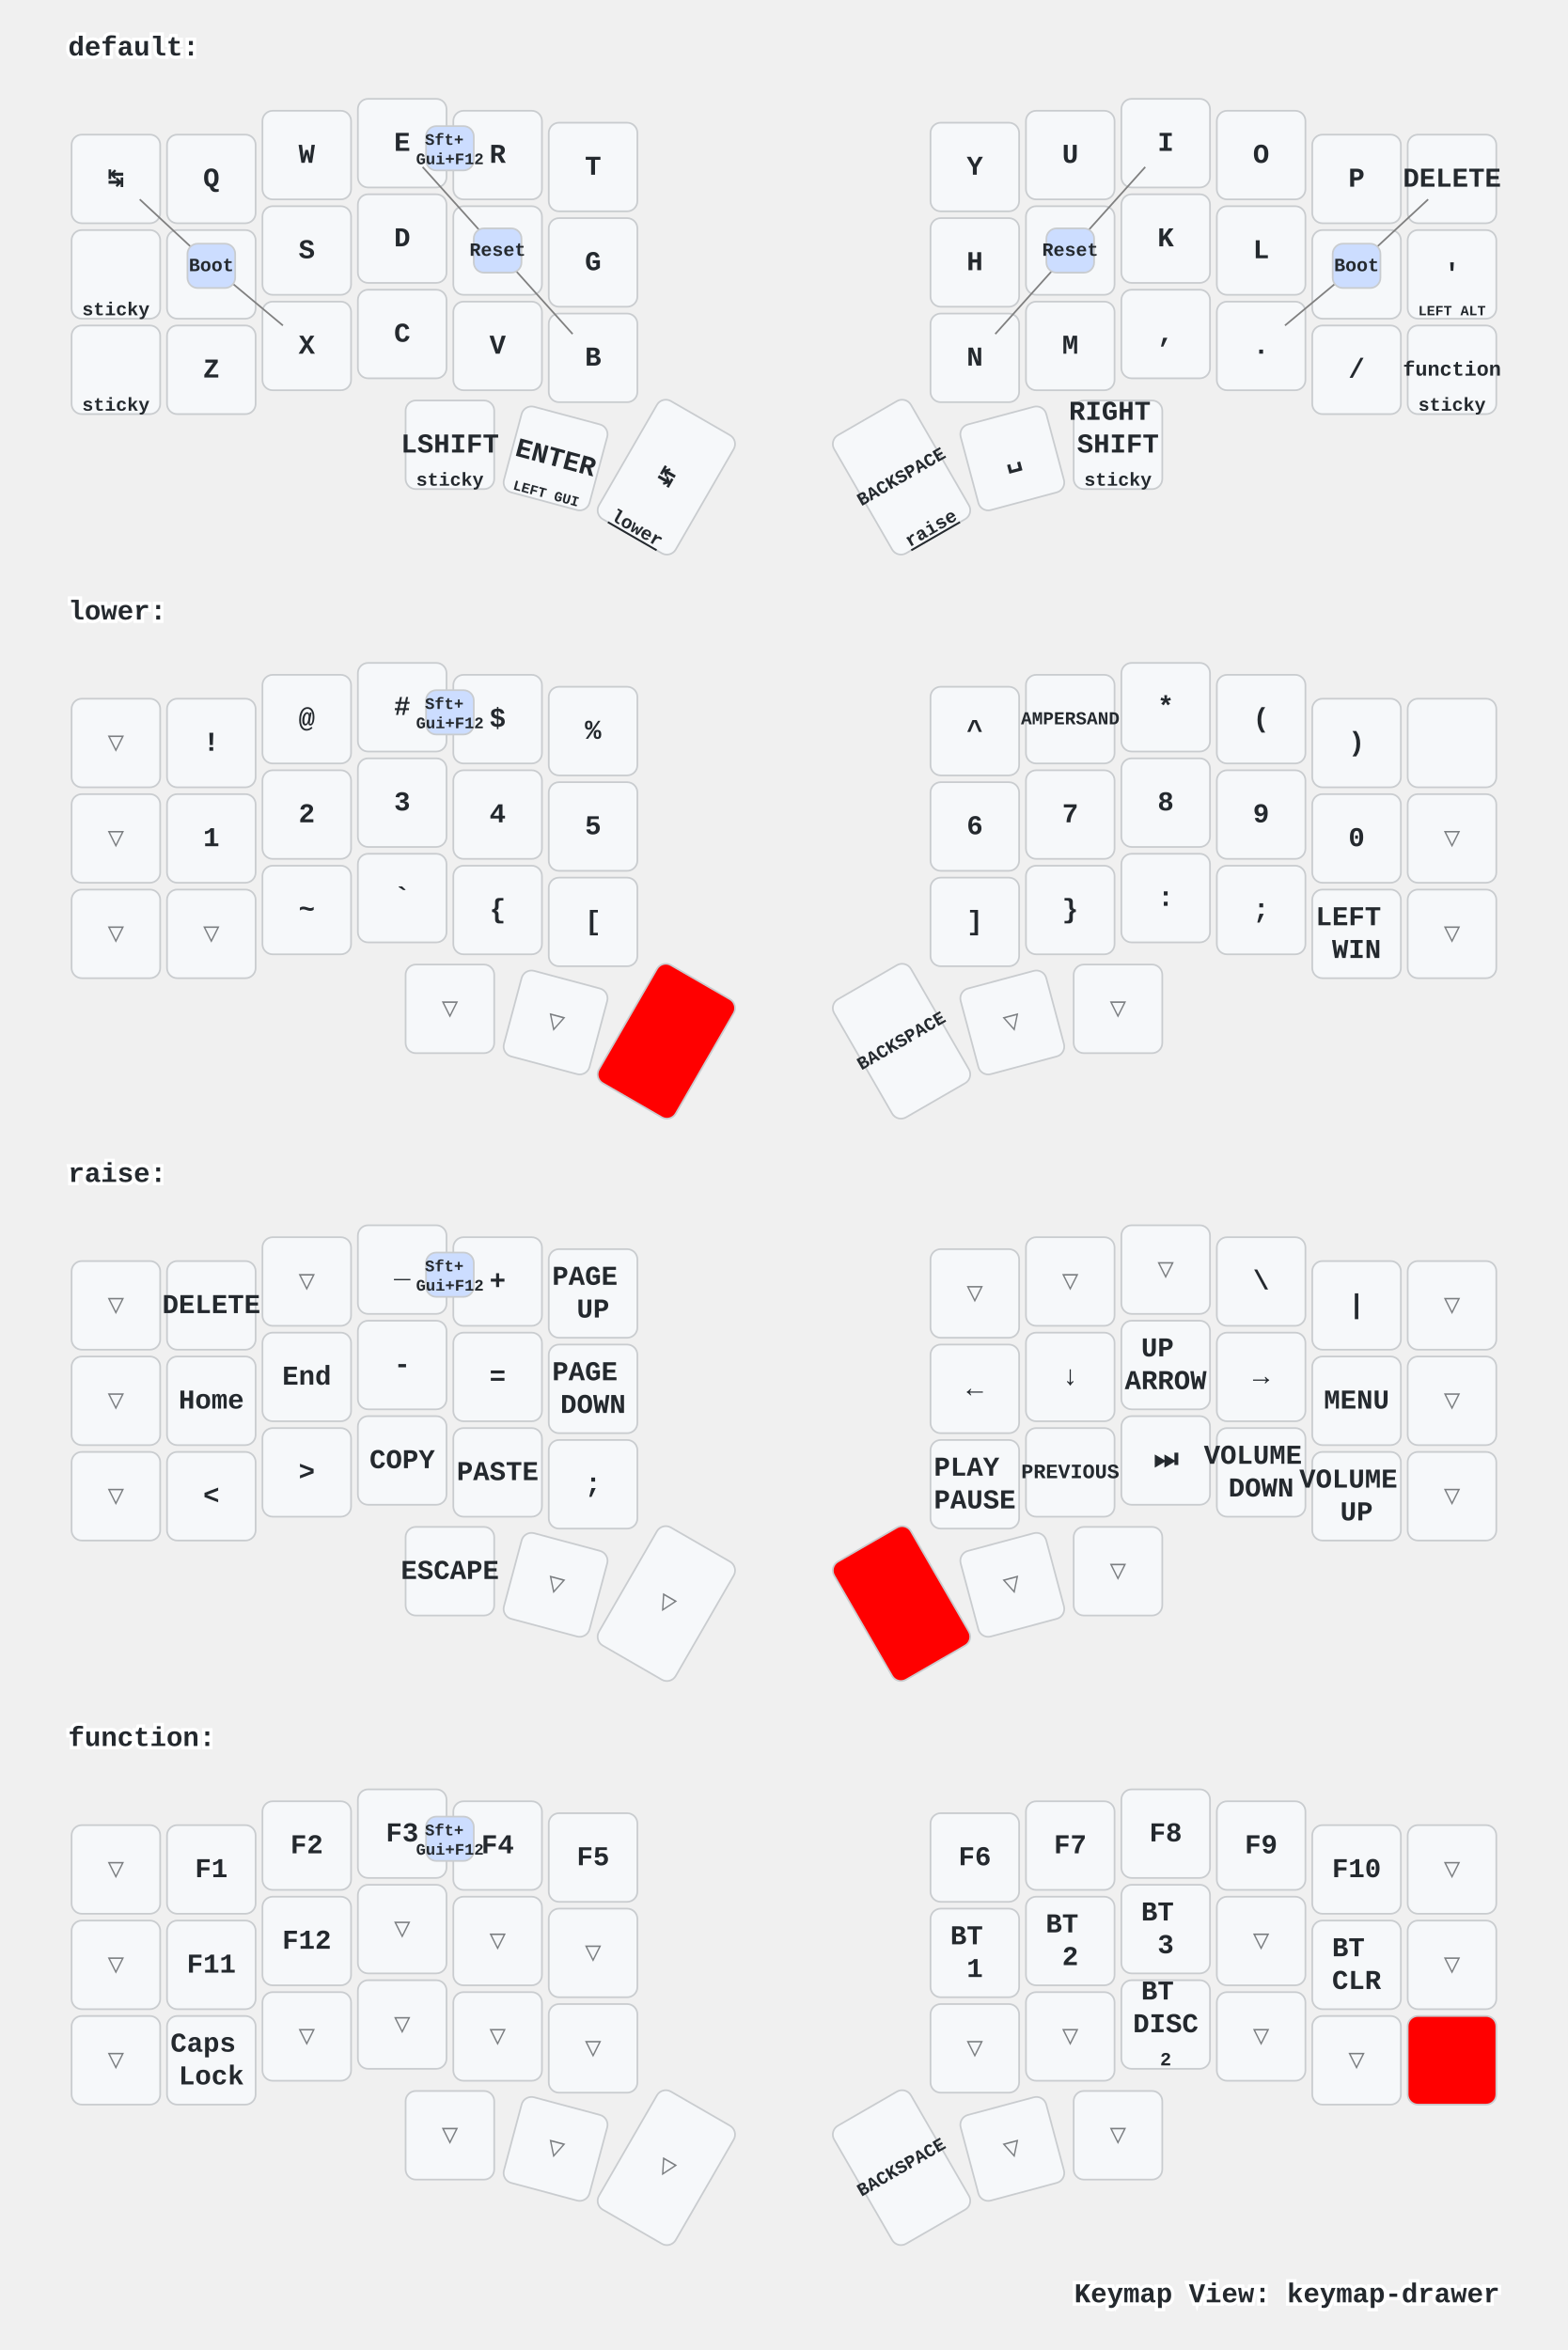
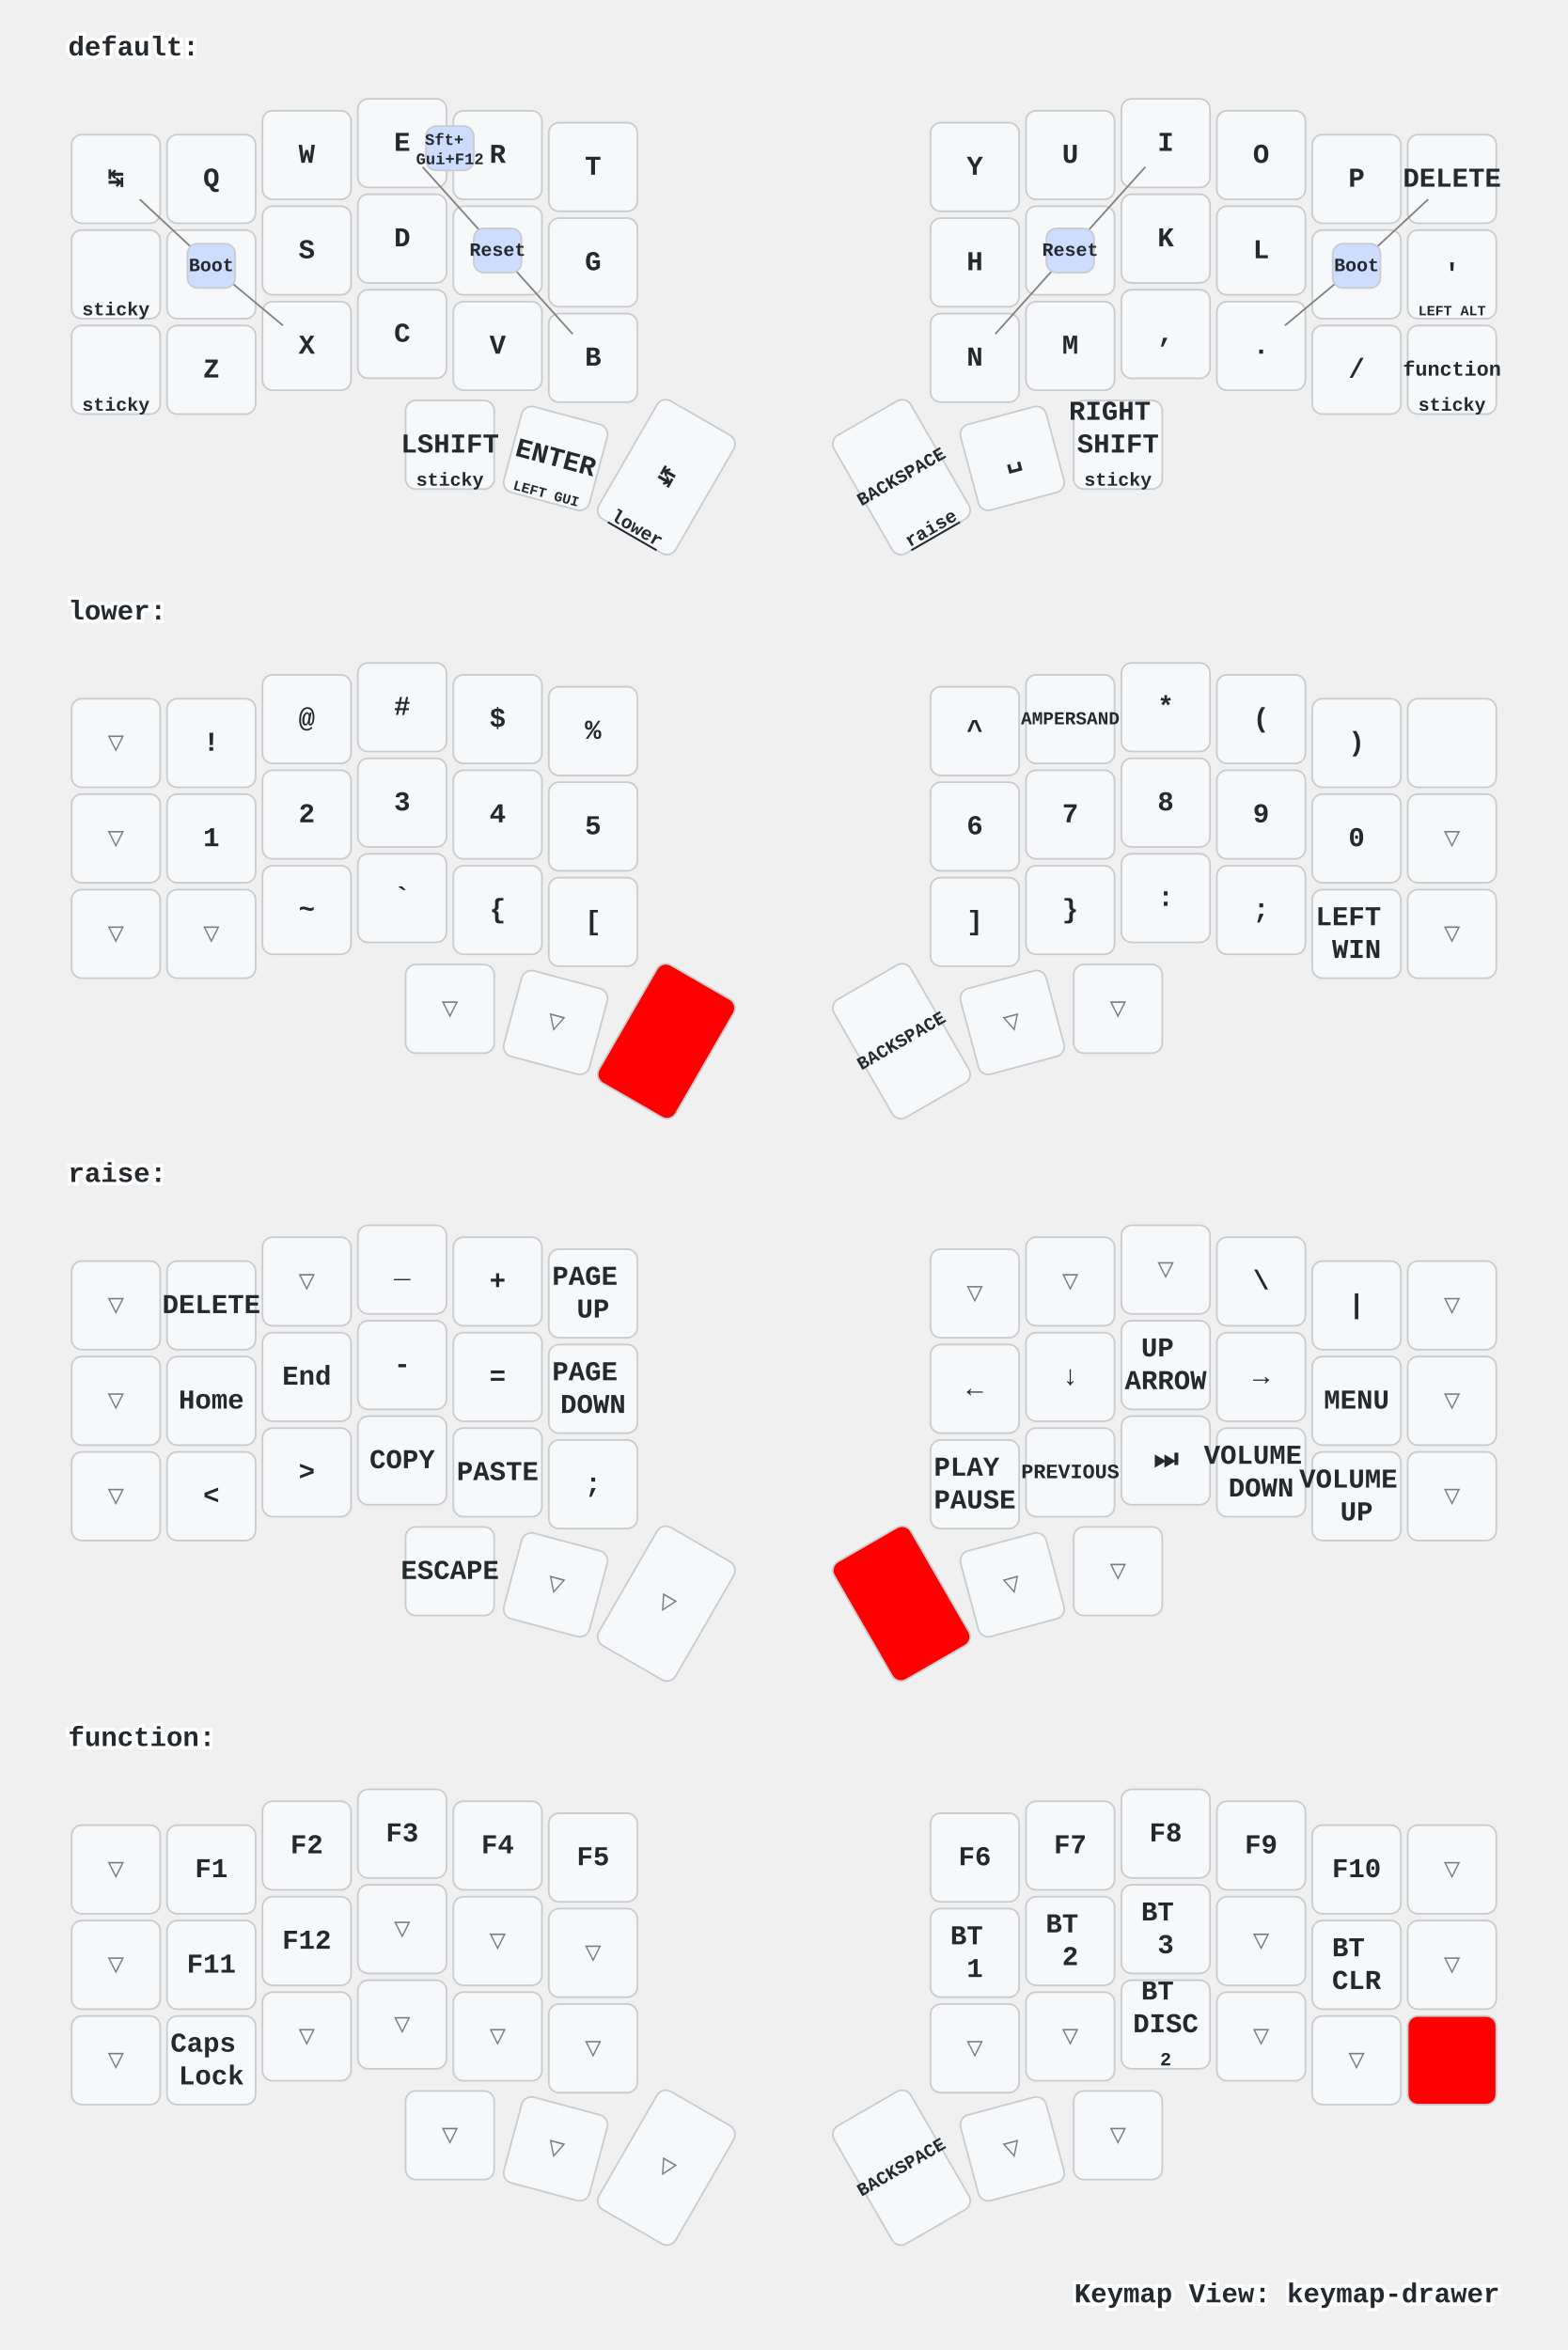
<svg xmlns="http://www.w3.org/2000/svg" xmlns:xlink="http://www.w3.org/1999/xlink" width="920" height="1379" viewBox="0 0 920 1379" class="keymap">
  <defs>/* start glyphs */
<svg id="mdi:apple-keyboard-command">
      <svg id="mdi-apple-keyboard-command" viewBox="0 0 24 24">
        <path d="M6,2A4,4 0 0,1 10,6V8H14V6A4,4 0 0,1 18,2A4,4 0 0,1 22,6A4,4 0 0,1 18,10H16V14H18A4,4 0 0,1 22,18A4,4 0 0,1 18,22A4,4 0 0,1 14,18V16H10V18A4,4 0 0,1 6,22A4,4 0 0,1 2,18A4,4 0 0,1 6,14H8V10H6A4,4 0 0,1 2,6A4,4 0 0,1 6,2M16,18A2,2 0 0,0 18,20A2,2 0 0,0 20,18A2,2 0 0,0 18,16H16V18M14,10H10V14H14V10M6,16A2,2 0 0,0 4,18A2,2 0 0,0 6,20A2,2 0 0,0 8,18V16H6M8,6A2,2 0 0,0 6,4A2,2 0 0,0 4,6A2,2 0 0,0 6,8H8V6M18,8A2,2 0 0,0 20,6A2,2 0 0,0 18,4A2,2 0 0,0 16,6V8H18Z" />
      </svg>
    </svg>
    <svg id="mdi:apple-keyboard-control">
      <svg id="mdi-apple-keyboard-control" viewBox="0 0 24 24">
        <path d="M19.78,11.78L18.36,13.19L12,6.83L5.64,13.19L4.22,11.78L12,4L19.78,11.78Z" />
      </svg>
    </svg>
    <svg id="mdi:apple-keyboard-option">
      <svg id="mdi-apple-keyboard-option" viewBox="0 0 24 24">
        <path d="M3,4H9.11L16.15,18H21V20H14.88L7.84,6H3V4M14,4H21V6H14V4Z" />
      </svg>
    </svg>
    <svg id="mdi:backspace-outline">
      <svg id="mdi-backspace-outline" viewBox="0 0 24 24">
        <path d="M19,15.59L17.59,17L14,13.41L10.41,17L9,15.59L12.59,12L9,8.41L10.41,7L14,10.59L17.59,7L19,8.41L15.41,12L19,15.59M22,3A2,2 0 0,1 24,5V19A2,2 0 0,1 22,21H7C6.31,21 5.77,20.64 5.41,20.11L0,12L5.41,3.88C5.77,3.35 6.31,3 7,3H22M22,5H7L2.28,12L7,19H22V5Z" />
      </svg>
    </svg>
  </defs>/* end glyphs */
<style>/* inherit to force styles through use tags */
svg path {
    fill: inherit;
}

/* font and background color specifications */
svg.keymap {
    font-family: SFMono-Regular,Consolas,Liberation Mono,Menlo,monospace;
    font-size: 14px;
    font-kerning: normal;
    text-rendering: optimizeLegibility;
    fill: #24292e;
}

/* default key styling */
rect.key {
    fill: #f6f8fa;
}

rect.key, rect.combo {
    stroke: #c9cccf;
    stroke-width: 1;
}

/* default key side styling, only used is draw_key_sides is set */
rect.side {
    filter: brightness(90%);
}

/* color accent for combo boxes */
rect.combo, rect.combo-separate {
    fill: #cdf;
}

/* color accent for held keys */
rect.held, rect.combo.held {
    fill: #fdd;
}

/* color accent for ghost (optional) keys */
rect.ghost, rect.combo.ghost {
    stroke-dasharray: 4, 4;
    stroke-width: 2;
}

text {
    text-anchor: middle;
    dominant-baseline: middle;
}

/* styling for layer labels */
text.label {
    font-weight: bold;
    text-anchor: start;
    stroke: white;
    stroke-width: 4;
    paint-order: stroke;
}

/* styling for optional footer */
text.footer {
    text-anchor: end;
    dominant-baseline: auto;
    stroke: white;
    stroke-width: 4;
    paint-order: stroke;
}

/* styling for combo tap, and key non-tap label text */
text.combo, text.hold, text.shifted, text.left, text.right {
    font-size: 11px;
}

text.hold {
    text-anchor: middle;
    dominant-baseline: auto;
}

text.shifted {
    text-anchor: middle;
    dominant-baseline: hanging;
}

text.left {
    text-anchor: start;
}

text.right {
    text-anchor: end;
}

text.layer-activator {
    text-decoration: underline;
}

/* styling for hold/shifted label text in combo box */
text.combo.hold, text.combo.shifted, text.combo.left, text.combo.right {
    font-size: 8px;
}

/* lighter symbol for transparent keys */
text.trans {
    fill: #7b7e81;
}

/* styling for combo dendrons */
path.combo {
    stroke-width: 1;
    stroke: gray;
    fill: none;
}

/* Start Tabler Icons Cleanup */
/* cannot use height/width with glyphs */
.icon-tabler &gt; path {
    fill: inherit;
    stroke: inherit;
    stroke-width: 2;
}
/* hide tabler's default box */
.icon-tabler &gt; path[stroke="none"][fill="none"] {
    visibility: hidden;
}
/* End Tabler Icons Cleanup */

/* For default sytles, see https://github.com/caksoylar/keymap-drawer/blob/main/keymap_drawer/config.py#L85 */

svg.keymap {
  font-family: Ubuntu Mono, Inconsolata, Consolas, Liberation Mono, Menlo, monospace;
  font-size: 16px;
  font-weight: bold;
  text-rendering: optimizeLegibility;
}

/* Color accent for held keys
red = #f00
green = #0f0
blue = #00f
yellow = #ff0
cyan = #0ff
magenta = #f0f
white = #fff
black = #000
grey = #888
light grey = #ccc
#ffc
*/
rect.held, rect.combo.held {
    fill: #f00;
}

/* Technique borrowed and extended from https://github.com/englmaxi/zmk-config/blob/master/keymap-drawer/config.yaml */
.sym_sub_text.tap {
  translate: -5px 2px;
  font-size: 20px;
}
.sym_sub_text.shifted {
  translate: 10px 13px;
  font-size: 10px;
  opacity: 1.0;
}
.combo.sym_sub_text.tap {
  translate: -1px 1px;
}
.combo.sym_sub_text.shifted {
  translate: 7px 5px;
  font-size: 10px;
  opacity: 1.0;
}

/* Toggle */
.toggle.shifted {
  translate: -10px 12px;
}

.toggle.hold {
  translate: 13px -23px;
}

/* Variant for tap-dances */
.tap_dance.tap {
  translate: -7px 0px;
  font-size: 12px;
}
.tap_dance.shifted {
  translate: 7px 17px;
  font-size: 12px;
  opacity: 1.0;
}

/* Variant for symbol next to symbol */
.sym_by_sym.tap {
  translate: -6px 0px;
}
.sym_by_sym.shifted {
  translate: 10px 12px;
  opacity: 1.0;
}

.combo.sym_by_sym.tap {
  translate: -35px 0px;
}
.combo.sym_by_sym.shifted {
  translate: 35px 20px;
  opacity: 1.0;
}

.combo.sym_by_sym.hold {
  visibility: hidden;
}

/* hide hold box for combo sym_by_sym */
.combo.sym_by_sym.hold &gt; path[stroke="none"][fill="none"] {
  visibility: hidden;
}
</style>
  <g transform="translate(40, 0)" class="layer-default">
    <text x="0" y="28" class="label" id="default">default:</text>
    <g transform="translate(0, 56)">
      <g transform="translate(28, 49)" class="key keypos-0">
        <rect rx="6" ry="6" x="-26" y="-26" width="52" height="52" class="key" />
        <text x="0" y="0" class="key tap">↹</text>
      </g>
      <g transform="translate(84, 49)" class="key keypos-1">
        <rect rx="6" ry="6" x="-26" y="-26" width="52" height="52" class="key" />
        <text x="0" y="0" class="key tap">Q</text>
      </g>
      <g transform="translate(140, 35)" class="key keypos-2">
        <rect rx="6" ry="6" x="-26" y="-26" width="52" height="52" class="key" />
        <text x="0" y="0" class="key tap">W</text>
      </g>
      <g transform="translate(196, 28)" class="key keypos-3">
        <rect rx="6" ry="6" x="-26" y="-26" width="52" height="52" class="key" />
        <text x="0" y="0" class="key tap">E</text>
      </g>
      <g transform="translate(252, 35)" class="key keypos-4">
        <rect rx="6" ry="6" x="-26" y="-26" width="52" height="52" class="key" />
        <text x="0" y="0" class="key tap">R</text>
      </g>
      <g transform="translate(308, 42)" class="key keypos-5">
        <rect rx="6" ry="6" x="-26" y="-26" width="52" height="52" class="key" />
        <text x="0" y="0" class="key tap">T</text>
      </g>
      <g transform="translate(532, 42)" class="key keypos-6">
        <rect rx="6" ry="6" x="-26" y="-26" width="52" height="52" class="key" />
        <text x="0" y="0" class="key tap">Y</text>
      </g>
      <g transform="translate(588, 35)" class="key keypos-7">
        <rect rx="6" ry="6" x="-26" y="-26" width="52" height="52" class="key" />
        <text x="0" y="0" class="key tap">U</text>
      </g>
      <g transform="translate(644, 28)" class="key keypos-8">
        <rect rx="6" ry="6" x="-26" y="-26" width="52" height="52" class="key" />
        <text x="0" y="0" class="key tap">I</text>
      </g>
      <g transform="translate(700, 35)" class="key keypos-9">
        <rect rx="6" ry="6" x="-26" y="-26" width="52" height="52" class="key" />
        <text x="0" y="0" class="key tap">O</text>
      </g>
      <g transform="translate(756, 49)" class="key keypos-10">
        <rect rx="6" ry="6" x="-26" y="-26" width="52" height="52" class="key" />
        <text x="0" y="0" class="key tap">P</text>
      </g>
      <g transform="translate(812, 49)" class="key keypos-11">
        <rect rx="6" ry="6" x="-26" y="-26" width="52" height="52" class="key" />
        <text x="0" y="0" class="key tap">DELETE</text>
      </g>
      <g transform="translate(28, 105)" class="key keypos-12">
        <rect rx="6" ry="6" x="-26" y="-26" width="52" height="52" class="key" />
        <use href="#mdi:apple-keyboard-option" xlink:href="#mdi:apple-keyboard-option" x="-9" y="-9" height="18" width="18.0" class="key tap glyph mdi:apple-keyboard-option" />
        <text x="0" y="24" class="key hold">sticky</text>
      </g>
      <g transform="translate(84, 105)" class="key keypos-13">
        <rect rx="6" ry="6" x="-26" y="-26" width="52" height="52" class="key" />
        <text x="0" y="0" class="key tap">A</text>
      </g>
      <g transform="translate(140, 91)" class="key keypos-14">
        <rect rx="6" ry="6" x="-26" y="-26" width="52" height="52" class="key" />
        <text x="0" y="0" class="key tap">S</text>
      </g>
      <g transform="translate(196, 84)" class="key keypos-15">
        <rect rx="6" ry="6" x="-26" y="-26" width="52" height="52" class="key" />
        <text x="0" y="0" class="key tap">D</text>
      </g>
      <g transform="translate(252, 91)" class="key keypos-16">
        <rect rx="6" ry="6" x="-26" y="-26" width="52" height="52" class="key" />
        <text x="0" y="0" class="key tap">F</text>
      </g>
      <g transform="translate(308, 98)" class="key keypos-17">
        <rect rx="6" ry="6" x="-26" y="-26" width="52" height="52" class="key" />
        <text x="0" y="0" class="key tap">G</text>
      </g>
      <g transform="translate(532, 98)" class="key keypos-18">
        <rect rx="6" ry="6" x="-26" y="-26" width="52" height="52" class="key" />
        <text x="0" y="0" class="key tap">H</text>
      </g>
      <g transform="translate(588, 91)" class="key keypos-19">
        <rect rx="6" ry="6" x="-26" y="-26" width="52" height="52" class="key" />
        <text x="0" y="0" class="key tap">J</text>
      </g>
      <g transform="translate(644, 84)" class="key keypos-20">
        <rect rx="6" ry="6" x="-26" y="-26" width="52" height="52" class="key" />
        <text x="0" y="0" class="key tap">K</text>
      </g>
      <g transform="translate(700, 91)" class="key keypos-21">
        <rect rx="6" ry="6" x="-26" y="-26" width="52" height="52" class="key" />
        <text x="0" y="0" class="key tap">L</text>
      </g>
      <g transform="translate(756, 105)" class="key keypos-22">
        <rect rx="6" ry="6" x="-26" y="-26" width="52" height="52" class="key" />
        <text x="0" y="0" class="key tap">;</text>
      </g>
      <g transform="translate(812, 105)" class="key keypos-23">
        <rect rx="6" ry="6" x="-26" y="-26" width="52" height="52" class="key" />
        <text x="0" y="0" class="key tap">'</text>
        <text x="0" y="24" class="key hold">
          <tspan style="font-size: 75%">LEFT ALT</tspan>
        </text>
      </g>
      <g transform="translate(28, 161)" class="key keypos-24">
        <rect rx="6" ry="6" x="-26" y="-26" width="52" height="52" class="key" />
        <use href="#mdi:apple-keyboard-control" xlink:href="#mdi:apple-keyboard-control" x="-9" y="-9" height="18" width="18.0" class="key tap glyph mdi:apple-keyboard-control" />
        <text x="0" y="24" class="key hold">sticky</text>
      </g>
      <g transform="translate(84, 161)" class="key keypos-25">
        <rect rx="6" ry="6" x="-26" y="-26" width="52" height="52" class="key" />
        <text x="0" y="0" class="key tap">Z</text>
      </g>
      <g transform="translate(140, 147)" class="key keypos-26">
        <rect rx="6" ry="6" x="-26" y="-26" width="52" height="52" class="key" />
        <text x="0" y="0" class="key tap">X</text>
      </g>
      <g transform="translate(196, 140)" class="key keypos-27">
        <rect rx="6" ry="6" x="-26" y="-26" width="52" height="52" class="key" />
        <text x="0" y="0" class="key tap">C</text>
      </g>
      <g transform="translate(252, 147)" class="key keypos-28">
        <rect rx="6" ry="6" x="-26" y="-26" width="52" height="52" class="key" />
        <text x="0" y="0" class="key tap">V</text>
      </g>
      <g transform="translate(308, 154)" class="key keypos-29">
        <rect rx="6" ry="6" x="-26" y="-26" width="52" height="52" class="key" />
        <text x="0" y="0" class="key tap">B</text>
      </g>
      <g transform="translate(532, 154)" class="key keypos-30">
        <rect rx="6" ry="6" x="-26" y="-26" width="52" height="52" class="key" />
        <text x="0" y="0" class="key tap">N</text>
      </g>
      <g transform="translate(588, 147)" class="key keypos-31">
        <rect rx="6" ry="6" x="-26" y="-26" width="52" height="52" class="key" />
        <text x="0" y="0" class="key tap">M</text>
      </g>
      <g transform="translate(644, 140)" class="key keypos-32">
        <rect rx="6" ry="6" x="-26" y="-26" width="52" height="52" class="key" />
        <text x="0" y="0" class="key tap">,</text>
      </g>
      <g transform="translate(700, 147)" class="key keypos-33">
        <rect rx="6" ry="6" x="-26" y="-26" width="52" height="52" class="key" />
        <text x="0" y="0" class="key tap">.</text>
      </g>
      <g transform="translate(756, 161)" class="key keypos-34">
        <rect rx="6" ry="6" x="-26" y="-26" width="52" height="52" class="key" />
        <text x="0" y="0" class="key tap">/</text>
      </g>
      <g transform="translate(812, 161)" class="key keypos-35">
        <rect rx="6" ry="6" x="-26" y="-26" width="52" height="52" class="key" />
        <a href="#function">
          <text x="0" y="0" class="key tap layer-activator">
            <tspan style="font-size: 75%">function</tspan>
          </text>
        </a>
        <text x="0" y="24" class="key hold">sticky</text>
      </g>
      <g transform="translate(224, 205)" class="key keypos-36">
        <rect rx="6" ry="6" x="-26" y="-26" width="52" height="52" class="key" />
        <text x="0" y="0" class="key tap">LSHIFT</text>
        <text x="0" y="24" class="key hold">sticky</text>
      </g>
      <g transform="translate(286, 213) rotate(15.0)" class="key keypos-37">
        <rect rx="6" ry="6" x="-26" y="-26" width="52" height="52" class="key" />
        <text x="0" y="0" class="key tap">ENTER</text>
        <text x="0" y="24" class="key hold">
          <tspan style="font-size: 75%">LEFT GUI</tspan>
        </text>
      </g>
      <g transform="translate(351, 224) rotate(30.0)" class="key keypos-38">
        <rect rx="6" ry="6" x="-26" y="-40" width="52" height="80" class="key" />
        <text x="0" y="0" class="key tap">↹</text>
        <a href="#lower">
          <text x="0" y="38" class="key hold layer-activator">lower</text>
        </a>
      </g>
      <g transform="translate(489, 224) rotate(-30.0)" class="key keypos-39">
        <rect rx="6" ry="6" x="-26" y="-40" width="52" height="80" class="key" />
        <text x="0" y="0" class="key tap">
          <tspan style="font-size: 67%">BACKSPACE</tspan>
        </text>
        <a href="#raise">
          <text x="0" y="38" class="key hold layer-activator">raise</text>
        </a>
      </g>
      <g transform="translate(554, 213) rotate(-15.0)" class="key keypos-40">
        <rect rx="6" ry="6" x="-26" y="-26" width="52" height="52" class="key" />
        <text x="0" y="0" class="key tap">␣</text>
        <use href="#mdi:apple-keyboard-command" xlink:href="#mdi:apple-keyboard-command" x="-8" y="9" height="15" width="15.0" class="key hold glyph mdi:apple-keyboard-command" />
      </g>
      <g transform="translate(616, 205)" class="key keypos-41">
        <rect rx="6" ry="6" x="-26" y="-26" width="52" height="52" class="key" />
        <text x="0" y="0" class="key tap">
          <tspan x="0" dy="-1.2em">RIGHT</tspan>
          <tspan x="0" dy="1.2em">SHIFT</tspan>
        </text>
        <text x="0" y="24" class="key hold">sticky</text>
      </g>
      <g class="combo combopos-0">
        <path d="M252,91 l-44,-49" class="combo" />
        <path d="M252,91 l44,49" class="combo" />
        <rect rx="6" ry="6" x="238" y="78" width="28" height="26" class="combo" />
        <text x="252" y="91" class="combo tap">Reset</text>
      </g>
      <g class="combo combopos-1">
        <path d="M588,91 l-44,49" class="combo" />
        <path d="M588,91 l44,-49" class="combo" />
        <rect rx="6" ry="6" x="574" y="78" width="28" height="26" class="combo" />
        <text x="588" y="91" class="combo tap">Reset</text>
      </g>
      <g class="combo combopos-2">
        <path d="M84,100 l-42,-39" class="combo" />
        <path d="M84,100 l42,35" class="combo" />
        <rect rx="6" ry="6" x="70" y="87" width="28" height="26" class="combo" />
        <text x="84" y="100" class="combo tap">Boot</text>
      </g>
      <g class="combo combopos-3">
        <path d="M756,100 l42,-39" class="combo" />
        <path d="M756,100 l-42,35" class="combo" />
        <rect rx="6" ry="6" x="742" y="87" width="28" height="26" class="combo" />
        <text x="756" y="100" class="combo tap">Boot</text>
      </g>
      <g class="combo combopos-4">
        <rect rx="6" ry="6" x="210" y="18" width="28" height="26" class="combo" />
        <text x="224" y="32" class="combo tap">
          <tspan x="224" dy="-0.6em" style="font-size: 86%">Sft+</tspan>
          <tspan x="224" dy="1.2em" style="font-size: 86%">Gui+F12</tspan>
        </text>
      </g>
    </g>
  </g>
  <g transform="translate(40, 331)" class="layer-lower">
    <text x="0" y="28" class="label" id="lower">lower:</text>
    <g transform="translate(0, 56)">
      <g transform="translate(28, 49)" class="key trans keypos-0">
        <rect rx="6" ry="6" x="-26" y="-26" width="52" height="52" class="key trans" />
        <text x="0" y="0" class="key trans tap">▽</text>
      </g>
      <g transform="translate(84, 49)" class="key keypos-1">
        <rect rx="6" ry="6" x="-26" y="-26" width="52" height="52" class="key" />
        <text x="0" y="0" class="key tap">!</text>
      </g>
      <g transform="translate(140, 35)" class="key keypos-2">
        <rect rx="6" ry="6" x="-26" y="-26" width="52" height="52" class="key" />
        <text x="0" y="0" class="key tap">@</text>
      </g>
      <g transform="translate(196, 28)" class="key keypos-3">
        <rect rx="6" ry="6" x="-26" y="-26" width="52" height="52" class="key" />
        <text x="0" y="0" class="key tap">#</text>
      </g>
      <g transform="translate(252, 35)" class="key keypos-4">
        <rect rx="6" ry="6" x="-26" y="-26" width="52" height="52" class="key" />
        <text x="0" y="0" class="key tap">$</text>
      </g>
      <g transform="translate(308, 42)" class="key keypos-5">
        <rect rx="6" ry="6" x="-26" y="-26" width="52" height="52" class="key" />
        <text x="0" y="0" class="key tap">%</text>
      </g>
      <g transform="translate(532, 42)" class="key keypos-6">
        <rect rx="6" ry="6" x="-26" y="-26" width="52" height="52" class="key" />
        <text x="0" y="0" class="key tap">^</text>
      </g>
      <g transform="translate(588, 35)" class="key keypos-7">
        <rect rx="6" ry="6" x="-26" y="-26" width="52" height="52" class="key" />
        <text x="0" y="0" class="key tap">
          <tspan style="font-size: 67%">AMPERSAND</tspan>
        </text>
      </g>
      <g transform="translate(644, 28)" class="key keypos-8">
        <rect rx="6" ry="6" x="-26" y="-26" width="52" height="52" class="key" />
        <text x="0" y="0" class="key tap">*</text>
      </g>
      <g transform="translate(700, 35)" class="key keypos-9">
        <rect rx="6" ry="6" x="-26" y="-26" width="52" height="52" class="key" />
        <text x="0" y="0" class="key tap">(</text>
      </g>
      <g transform="translate(756, 49)" class="key keypos-10">
        <rect rx="6" ry="6" x="-26" y="-26" width="52" height="52" class="key" />
        <text x="0" y="0" class="key tap">)</text>
      </g>
      <g transform="translate(812, 49)" class="key keypos-11">
        <rect rx="6" ry="6" x="-26" y="-26" width="52" height="52" class="key" />
        <use href="#mdi:backspace-outline" xlink:href="#mdi:backspace-outline" x="-9" y="-9" height="18" width="18.0" class="key tap glyph mdi:backspace-outline" />
      </g>
      <g transform="translate(28, 105)" class="key trans keypos-12">
        <rect rx="6" ry="6" x="-26" y="-26" width="52" height="52" class="key trans" />
        <text x="0" y="0" class="key trans tap">▽</text>
      </g>
      <g transform="translate(84, 105)" class="key keypos-13">
        <rect rx="6" ry="6" x="-26" y="-26" width="52" height="52" class="key" />
        <text x="0" y="0" class="key tap">1</text>
      </g>
      <g transform="translate(140, 91)" class="key keypos-14">
        <rect rx="6" ry="6" x="-26" y="-26" width="52" height="52" class="key" />
        <text x="0" y="0" class="key tap">2</text>
      </g>
      <g transform="translate(196, 84)" class="key keypos-15">
        <rect rx="6" ry="6" x="-26" y="-26" width="52" height="52" class="key" />
        <text x="0" y="0" class="key tap">3</text>
      </g>
      <g transform="translate(252, 91)" class="key keypos-16">
        <rect rx="6" ry="6" x="-26" y="-26" width="52" height="52" class="key" />
        <text x="0" y="0" class="key tap">4</text>
      </g>
      <g transform="translate(308, 98)" class="key keypos-17">
        <rect rx="6" ry="6" x="-26" y="-26" width="52" height="52" class="key" />
        <text x="0" y="0" class="key tap">5</text>
      </g>
      <g transform="translate(532, 98)" class="key keypos-18">
        <rect rx="6" ry="6" x="-26" y="-26" width="52" height="52" class="key" />
        <text x="0" y="0" class="key tap">6</text>
      </g>
      <g transform="translate(588, 91)" class="key keypos-19">
        <rect rx="6" ry="6" x="-26" y="-26" width="52" height="52" class="key" />
        <text x="0" y="0" class="key tap">7</text>
      </g>
      <g transform="translate(644, 84)" class="key keypos-20">
        <rect rx="6" ry="6" x="-26" y="-26" width="52" height="52" class="key" />
        <text x="0" y="0" class="key tap">8</text>
      </g>
      <g transform="translate(700, 91)" class="key keypos-21">
        <rect rx="6" ry="6" x="-26" y="-26" width="52" height="52" class="key" />
        <text x="0" y="0" class="key tap">9</text>
      </g>
      <g transform="translate(756, 105)" class="key keypos-22">
        <rect rx="6" ry="6" x="-26" y="-26" width="52" height="52" class="key" />
        <text x="0" y="0" class="key tap">0</text>
      </g>
      <g transform="translate(812, 105)" class="key trans keypos-23">
        <rect rx="6" ry="6" x="-26" y="-26" width="52" height="52" class="key trans" />
        <text x="0" y="0" class="key trans tap">▽</text>
      </g>
      <g transform="translate(28, 161)" class="key trans keypos-24">
        <rect rx="6" ry="6" x="-26" y="-26" width="52" height="52" class="key trans" />
        <text x="0" y="0" class="key trans tap">▽</text>
      </g>
      <g transform="translate(84, 161)" class="key trans keypos-25">
        <rect rx="6" ry="6" x="-26" y="-26" width="52" height="52" class="key trans" />
        <text x="0" y="0" class="key trans tap">▽</text>
      </g>
      <g transform="translate(140, 147)" class="key keypos-26">
        <rect rx="6" ry="6" x="-26" y="-26" width="52" height="52" class="key" />
        <text x="0" y="0" class="key tap">~</text>
      </g>
      <g transform="translate(196, 140)" class="key keypos-27">
        <rect rx="6" ry="6" x="-26" y="-26" width="52" height="52" class="key" />
        <text x="0" y="0" class="key tap">`</text>
      </g>
      <g transform="translate(252, 147)" class="key keypos-28">
        <rect rx="6" ry="6" x="-26" y="-26" width="52" height="52" class="key" />
        <text x="0" y="0" class="key tap">{</text>
      </g>
      <g transform="translate(308, 154)" class="key keypos-29">
        <rect rx="6" ry="6" x="-26" y="-26" width="52" height="52" class="key" />
        <text x="0" y="0" class="key tap">[</text>
      </g>
      <g transform="translate(532, 154)" class="key keypos-30">
        <rect rx="6" ry="6" x="-26" y="-26" width="52" height="52" class="key" />
        <text x="0" y="0" class="key tap">]</text>
      </g>
      <g transform="translate(588, 147)" class="key keypos-31">
        <rect rx="6" ry="6" x="-26" y="-26" width="52" height="52" class="key" />
        <text x="0" y="0" class="key tap">}</text>
      </g>
      <g transform="translate(644, 140)" class="key keypos-32">
        <rect rx="6" ry="6" x="-26" y="-26" width="52" height="52" class="key" />
        <text x="0" y="0" class="key tap">:</text>
      </g>
      <g transform="translate(700, 147)" class="key keypos-33">
        <rect rx="6" ry="6" x="-26" y="-26" width="52" height="52" class="key" />
        <text x="0" y="0" class="key tap">;</text>
      </g>
      <g transform="translate(756, 161)" class="key keypos-34">
        <rect rx="6" ry="6" x="-26" y="-26" width="52" height="52" class="key" />
        <text x="0" y="0" class="key tap">
          <tspan x="0" dy="-0.6em">LEFT</tspan>
          <tspan x="0" dy="1.2em">WIN</tspan>
        </text>
      </g>
      <g transform="translate(812, 161)" class="key trans keypos-35">
        <rect rx="6" ry="6" x="-26" y="-26" width="52" height="52" class="key trans" />
        <text x="0" y="0" class="key trans tap">▽</text>
      </g>
      <g transform="translate(224, 205)" class="key trans keypos-36">
        <rect rx="6" ry="6" x="-26" y="-26" width="52" height="52" class="key trans" />
        <text x="0" y="0" class="key trans tap">▽</text>
      </g>
      <g transform="translate(286, 213) rotate(15.0)" class="key trans keypos-37">
        <rect rx="6" ry="6" x="-26" y="-26" width="52" height="52" class="key trans" />
        <text x="0" y="0" class="key trans tap">▽</text>
      </g>
      <g transform="translate(351, 224) rotate(30.0)" class="key held keypos-38">
        <rect rx="6" ry="6" x="-26" y="-40" width="52" height="80" class="key held" />
      </g>
      <g transform="translate(489, 224) rotate(-30.0)" class="key keypos-39">
        <rect rx="6" ry="6" x="-26" y="-40" width="52" height="80" class="key" />
        <text x="0" y="0" class="key tap">
          <tspan style="font-size: 67%">BACKSPACE</tspan>
        </text>
      </g>
      <g transform="translate(554, 213) rotate(-15.0)" class="key trans keypos-40">
        <rect rx="6" ry="6" x="-26" y="-26" width="52" height="52" class="key trans" />
        <text x="0" y="0" class="key trans tap">▽</text>
      </g>
      <g transform="translate(616, 205)" class="key trans keypos-41">
        <rect rx="6" ry="6" x="-26" y="-26" width="52" height="52" class="key trans" />
        <text x="0" y="0" class="key trans tap">▽</text>
      </g>
-       <g class="combo combopos-0">
-         <rect rx="6" ry="6" x="210" y="18" width="28" height="26" class="combo" />
-         <text x="224" y="32" class="combo tap">
-           <tspan x="224" dy="-0.6em" style="font-size: 86%">Sft+</tspan>
-           <tspan x="224" dy="1.2em" style="font-size: 86%">Gui+F12</tspan>
-         </text>
-       </g>
    </g>
  </g>
  <g transform="translate(40, 661)" class="layer-raise">
    <text x="0" y="28" class="label" id="raise">raise:</text>
    <g transform="translate(0, 56)">
      <g transform="translate(28, 49)" class="key trans keypos-0">
        <rect rx="6" ry="6" x="-26" y="-26" width="52" height="52" class="key trans" />
        <text x="0" y="0" class="key trans tap">▽</text>
      </g>
      <g transform="translate(84, 49)" class="key keypos-1">
        <rect rx="6" ry="6" x="-26" y="-26" width="52" height="52" class="key" />
        <text x="0" y="0" class="key tap">DELETE</text>
      </g>
      <g transform="translate(140, 35)" class="key trans keypos-2">
        <rect rx="6" ry="6" x="-26" y="-26" width="52" height="52" class="key trans" />
        <text x="0" y="0" class="key trans tap">▽</text>
      </g>
      <g transform="translate(196, 28)" class="key keypos-3">
        <rect rx="6" ry="6" x="-26" y="-26" width="52" height="52" class="key" />
        <text x="0" y="0" class="key tap">_</text>
      </g>
      <g transform="translate(252, 35)" class="key keypos-4">
        <rect rx="6" ry="6" x="-26" y="-26" width="52" height="52" class="key" />
        <text x="0" y="0" class="key tap">+</text>
      </g>
      <g transform="translate(308, 42)" class="key keypos-5">
        <rect rx="6" ry="6" x="-26" y="-26" width="52" height="52" class="key" />
        <text x="0" y="0" class="key tap">
          <tspan x="0" dy="-0.6em">PAGE</tspan>
          <tspan x="0" dy="1.2em">UP</tspan>
        </text>
      </g>
      <g transform="translate(532, 42)" class="key trans keypos-6">
        <rect rx="6" ry="6" x="-26" y="-26" width="52" height="52" class="key trans" />
        <text x="0" y="0" class="key trans tap">▽</text>
      </g>
      <g transform="translate(588, 35)" class="key trans keypos-7">
        <rect rx="6" ry="6" x="-26" y="-26" width="52" height="52" class="key trans" />
        <text x="0" y="0" class="key trans tap">▽</text>
      </g>
      <g transform="translate(644, 28)" class="key trans keypos-8">
        <rect rx="6" ry="6" x="-26" y="-26" width="52" height="52" class="key trans" />
        <text x="0" y="0" class="key trans tap">▽</text>
      </g>
      <g transform="translate(700, 35)" class="key keypos-9">
        <rect rx="6" ry="6" x="-26" y="-26" width="52" height="52" class="key" />
        <text x="0" y="0" class="key tap">\</text>
      </g>
      <g transform="translate(756, 49)" class="key keypos-10">
        <rect rx="6" ry="6" x="-26" y="-26" width="52" height="52" class="key" />
        <text x="0" y="0" class="key tap">|</text>
      </g>
      <g transform="translate(812, 49)" class="key trans keypos-11">
        <rect rx="6" ry="6" x="-26" y="-26" width="52" height="52" class="key trans" />
        <text x="0" y="0" class="key trans tap">▽</text>
      </g>
      <g transform="translate(28, 105)" class="key trans keypos-12">
        <rect rx="6" ry="6" x="-26" y="-26" width="52" height="52" class="key trans" />
        <text x="0" y="0" class="key trans tap">▽</text>
      </g>
      <g transform="translate(84, 105)" class="key keypos-13">
        <rect rx="6" ry="6" x="-26" y="-26" width="52" height="52" class="key" />
        <text x="0" y="0" class="key tap">Home</text>
      </g>
      <g transform="translate(140, 91)" class="key keypos-14">
        <rect rx="6" ry="6" x="-26" y="-26" width="52" height="52" class="key" />
        <text x="0" y="0" class="key tap">End</text>
      </g>
      <g transform="translate(196, 84)" class="key keypos-15">
        <rect rx="6" ry="6" x="-26" y="-26" width="52" height="52" class="key" />
        <text x="0" y="0" class="key tap">-</text>
      </g>
      <g transform="translate(252, 91)" class="key keypos-16">
        <rect rx="6" ry="6" x="-26" y="-26" width="52" height="52" class="key" />
        <text x="0" y="0" class="key tap">=</text>
      </g>
      <g transform="translate(308, 98)" class="key keypos-17">
        <rect rx="6" ry="6" x="-26" y="-26" width="52" height="52" class="key" />
        <text x="0" y="0" class="key tap">
          <tspan x="0" dy="-0.6em">PAGE</tspan>
          <tspan x="0" dy="1.2em">DOWN</tspan>
        </text>
      </g>
      <g transform="translate(532, 98)" class="key keypos-18">
        <rect rx="6" ry="6" x="-26" y="-26" width="52" height="52" class="key" />
        <text x="0" y="0" class="key tap">←</text>
      </g>
      <g transform="translate(588, 91)" class="key keypos-19">
        <rect rx="6" ry="6" x="-26" y="-26" width="52" height="52" class="key" />
        <text x="0" y="0" class="key tap">↓</text>
      </g>
      <g transform="translate(644, 84)" class="key keypos-20">
        <rect rx="6" ry="6" x="-26" y="-26" width="52" height="52" class="key" />
        <text x="0" y="0" class="key tap">
          <tspan x="0" dy="-0.6em">UP</tspan>
          <tspan x="0" dy="1.2em">ARROW</tspan>
        </text>
      </g>
      <g transform="translate(700, 91)" class="key keypos-21">
        <rect rx="6" ry="6" x="-26" y="-26" width="52" height="52" class="key" />
        <text x="0" y="0" class="key tap">→</text>
      </g>
      <g transform="translate(756, 105)" class="key keypos-22">
        <rect rx="6" ry="6" x="-26" y="-26" width="52" height="52" class="key" />
        <text x="0" y="0" class="key tap">MENU</text>
      </g>
      <g transform="translate(812, 105)" class="key trans keypos-23">
        <rect rx="6" ry="6" x="-26" y="-26" width="52" height="52" class="key trans" />
        <text x="0" y="0" class="key trans tap">▽</text>
      </g>
      <g transform="translate(28, 161)" class="key trans keypos-24">
        <rect rx="6" ry="6" x="-26" y="-26" width="52" height="52" class="key trans" />
        <text x="0" y="0" class="key trans tap">▽</text>
      </g>
      <g transform="translate(84, 161)" class="key keypos-25">
        <rect rx="6" ry="6" x="-26" y="-26" width="52" height="52" class="key" />
        <text x="0" y="0" class="key tap">&lt;</text>
      </g>
      <g transform="translate(140, 147)" class="key keypos-26">
        <rect rx="6" ry="6" x="-26" y="-26" width="52" height="52" class="key" />
        <text x="0" y="0" class="key tap">&gt;</text>
      </g>
      <g transform="translate(196, 140)" class="key keypos-27">
        <rect rx="6" ry="6" x="-26" y="-26" width="52" height="52" class="key" />
        <text x="0" y="0" class="key tap">COPY</text>
      </g>
      <g transform="translate(252, 147)" class="key keypos-28">
        <rect rx="6" ry="6" x="-26" y="-26" width="52" height="52" class="key" />
        <text x="0" y="0" class="key tap">PASTE</text>
      </g>
      <g transform="translate(308, 154)" class="key keypos-29">
        <rect rx="6" ry="6" x="-26" y="-26" width="52" height="52" class="key" />
        <text x="0" y="0" class="key tap">;</text>
      </g>
      <g transform="translate(532, 154)" class="key keypos-30">
        <rect rx="6" ry="6" x="-26" y="-26" width="52" height="52" class="key" />
        <text x="0" y="0" class="key tap">
          <tspan x="0" dy="-0.6em">PLAY</tspan>
          <tspan x="0" dy="1.2em">PAUSE</tspan>
        </text>
      </g>
      <g transform="translate(588, 147)" class="key keypos-31">
        <rect rx="6" ry="6" x="-26" y="-26" width="52" height="52" class="key" />
        <text x="0" y="0" class="key tap">
          <tspan style="font-size: 75%">PREVIOUS</tspan>
        </text>
      </g>
      <g transform="translate(644, 140)" class="key keypos-32">
        <rect rx="6" ry="6" x="-26" y="-26" width="52" height="52" class="key" />
        <text x="0" y="0" class="key tap">⏭️</text>
      </g>
      <g transform="translate(700, 147)" class="key keypos-33">
        <rect rx="6" ry="6" x="-26" y="-26" width="52" height="52" class="key" />
        <text x="0" y="0" class="key tap">
          <tspan x="0" dy="-0.6em">VOLUME</tspan>
          <tspan x="0" dy="1.2em">DOWN</tspan>
        </text>
      </g>
      <g transform="translate(756, 161)" class="key keypos-34">
        <rect rx="6" ry="6" x="-26" y="-26" width="52" height="52" class="key" />
        <text x="0" y="0" class="key tap">
          <tspan x="0" dy="-0.6em">VOLUME</tspan>
          <tspan x="0" dy="1.2em">UP</tspan>
        </text>
      </g>
      <g transform="translate(812, 161)" class="key trans keypos-35">
        <rect rx="6" ry="6" x="-26" y="-26" width="52" height="52" class="key trans" />
        <text x="0" y="0" class="key trans tap">▽</text>
      </g>
      <g transform="translate(224, 205)" class="key keypos-36">
        <rect rx="6" ry="6" x="-26" y="-26" width="52" height="52" class="key" />
        <text x="0" y="0" class="key tap">ESCAPE</text>
      </g>
      <g transform="translate(286, 213) rotate(15.0)" class="key trans keypos-37">
        <rect rx="6" ry="6" x="-26" y="-26" width="52" height="52" class="key trans" />
        <text x="0" y="0" class="key trans tap">▽</text>
      </g>
      <g transform="translate(351, 224) rotate(30.0)" class="key trans keypos-38">
        <rect rx="6" ry="6" x="-26" y="-40" width="52" height="80" class="key trans" />
        <text x="0" y="0" class="key trans tap">▽</text>
      </g>
      <g transform="translate(489, 224) rotate(-30.0)" class="key held keypos-39">
        <rect rx="6" ry="6" x="-26" y="-40" width="52" height="80" class="key held" />
      </g>
      <g transform="translate(554, 213) rotate(-15.0)" class="key trans keypos-40">
        <rect rx="6" ry="6" x="-26" y="-26" width="52" height="52" class="key trans" />
        <text x="0" y="0" class="key trans tap">▽</text>
      </g>
      <g transform="translate(616, 205)" class="key trans keypos-41">
        <rect rx="6" ry="6" x="-26" y="-26" width="52" height="52" class="key trans" />
        <text x="0" y="0" class="key trans tap">▽</text>
      </g>
-       <g class="combo combopos-0">
-         <rect rx="6" ry="6" x="210" y="18" width="28" height="26" class="combo" />
-         <text x="224" y="32" class="combo tap">
-           <tspan x="224" dy="-0.6em" style="font-size: 86%">Sft+</tspan>
-           <tspan x="224" dy="1.2em" style="font-size: 86%">Gui+F12</tspan>
-         </text>
-       </g>
    </g>
  </g>
  <g transform="translate(40, 992)" class="layer-function">
    <text x="0" y="28" class="label" id="function">function:</text>
    <g transform="translate(0, 56)">
      <g transform="translate(28, 49)" class="key trans keypos-0">
        <rect rx="6" ry="6" x="-26" y="-26" width="52" height="52" class="key trans" />
        <text x="0" y="0" class="key trans tap">▽</text>
      </g>
      <g transform="translate(84, 49)" class="key keypos-1">
        <rect rx="6" ry="6" x="-26" y="-26" width="52" height="52" class="key" />
        <text x="0" y="0" class="key tap">F1</text>
      </g>
      <g transform="translate(140, 35)" class="key keypos-2">
        <rect rx="6" ry="6" x="-26" y="-26" width="52" height="52" class="key" />
        <text x="0" y="0" class="key tap">F2</text>
      </g>
      <g transform="translate(196, 28)" class="key keypos-3">
        <rect rx="6" ry="6" x="-26" y="-26" width="52" height="52" class="key" />
        <text x="0" y="0" class="key tap">F3</text>
      </g>
      <g transform="translate(252, 35)" class="key keypos-4">
        <rect rx="6" ry="6" x="-26" y="-26" width="52" height="52" class="key" />
        <text x="0" y="0" class="key tap">F4</text>
      </g>
      <g transform="translate(308, 42)" class="key keypos-5">
        <rect rx="6" ry="6" x="-26" y="-26" width="52" height="52" class="key" />
        <text x="0" y="0" class="key tap">F5</text>
      </g>
      <g transform="translate(532, 42)" class="key keypos-6">
        <rect rx="6" ry="6" x="-26" y="-26" width="52" height="52" class="key" />
        <text x="0" y="0" class="key tap">F6</text>
      </g>
      <g transform="translate(588, 35)" class="key keypos-7">
        <rect rx="6" ry="6" x="-26" y="-26" width="52" height="52" class="key" />
        <text x="0" y="0" class="key tap">F7</text>
      </g>
      <g transform="translate(644, 28)" class="key keypos-8">
        <rect rx="6" ry="6" x="-26" y="-26" width="52" height="52" class="key" />
        <text x="0" y="0" class="key tap">F8</text>
      </g>
      <g transform="translate(700, 35)" class="key keypos-9">
        <rect rx="6" ry="6" x="-26" y="-26" width="52" height="52" class="key" />
        <text x="0" y="0" class="key tap">F9</text>
      </g>
      <g transform="translate(756, 49)" class="key keypos-10">
        <rect rx="6" ry="6" x="-26" y="-26" width="52" height="52" class="key" />
        <text x="0" y="0" class="key tap">F10</text>
      </g>
      <g transform="translate(812, 49)" class="key trans keypos-11">
        <rect rx="6" ry="6" x="-26" y="-26" width="52" height="52" class="key trans" />
        <text x="0" y="0" class="key trans tap">▽</text>
      </g>
      <g transform="translate(28, 105)" class="key trans keypos-12">
        <rect rx="6" ry="6" x="-26" y="-26" width="52" height="52" class="key trans" />
        <text x="0" y="0" class="key trans tap">▽</text>
      </g>
      <g transform="translate(84, 105)" class="key keypos-13">
        <rect rx="6" ry="6" x="-26" y="-26" width="52" height="52" class="key" />
        <text x="0" y="0" class="key tap">F11</text>
      </g>
      <g transform="translate(140, 91)" class="key keypos-14">
        <rect rx="6" ry="6" x="-26" y="-26" width="52" height="52" class="key" />
        <text x="0" y="0" class="key tap">F12</text>
      </g>
      <g transform="translate(196, 84)" class="key trans keypos-15">
        <rect rx="6" ry="6" x="-26" y="-26" width="52" height="52" class="key trans" />
        <text x="0" y="0" class="key trans tap">▽</text>
      </g>
      <g transform="translate(252, 91)" class="key trans keypos-16">
        <rect rx="6" ry="6" x="-26" y="-26" width="52" height="52" class="key trans" />
        <text x="0" y="0" class="key trans tap">▽</text>
      </g>
      <g transform="translate(308, 98)" class="key trans keypos-17">
        <rect rx="6" ry="6" x="-26" y="-26" width="52" height="52" class="key trans" />
        <text x="0" y="0" class="key trans tap">▽</text>
      </g>
      <g transform="translate(532, 98)" class="key keypos-18">
        <rect rx="6" ry="6" x="-26" y="-26" width="52" height="52" class="key" />
        <text x="0" y="0" class="key tap">
          <tspan x="0" dy="-0.6em">BT</tspan>
          <tspan x="0" dy="1.2em">1</tspan>
        </text>
      </g>
      <g transform="translate(588, 91)" class="key keypos-19">
        <rect rx="6" ry="6" x="-26" y="-26" width="52" height="52" class="key" />
        <text x="0" y="0" class="key tap">
          <tspan x="0" dy="-0.6em">BT</tspan>
          <tspan x="0" dy="1.2em">2</tspan>
        </text>
      </g>
      <g transform="translate(644, 84)" class="key keypos-20">
        <rect rx="6" ry="6" x="-26" y="-26" width="52" height="52" class="key" />
        <text x="0" y="0" class="key tap">
          <tspan x="0" dy="-0.6em">BT</tspan>
          <tspan x="0" dy="1.2em">3</tspan>
        </text>
      </g>
      <g transform="translate(700, 91)" class="key trans keypos-21">
        <rect rx="6" ry="6" x="-26" y="-26" width="52" height="52" class="key trans" />
        <text x="0" y="0" class="key trans tap">▽</text>
      </g>
      <g transform="translate(756, 105)" class="key keypos-22">
        <rect rx="6" ry="6" x="-26" y="-26" width="52" height="52" class="key" />
        <text x="0" y="0" class="key tap">
          <tspan x="0" dy="-0.6em">BT</tspan>
          <tspan x="0" dy="1.2em">CLR</tspan>
        </text>
      </g>
      <g transform="translate(812, 105)" class="key trans keypos-23">
        <rect rx="6" ry="6" x="-26" y="-26" width="52" height="52" class="key trans" />
        <text x="0" y="0" class="key trans tap">▽</text>
      </g>
      <g transform="translate(28, 161)" class="key trans keypos-24">
        <rect rx="6" ry="6" x="-26" y="-26" width="52" height="52" class="key trans" />
        <text x="0" y="0" class="key trans tap">▽</text>
      </g>
      <g transform="translate(84, 161)" class="key keypos-25">
        <rect rx="6" ry="6" x="-26" y="-26" width="52" height="52" class="key" />
        <text x="0" y="0" class="key tap">
          <tspan x="0" dy="-0.6em">Caps</tspan>
          <tspan x="0" dy="1.2em">Lock</tspan>
        </text>
      </g>
      <g transform="translate(140, 147)" class="key trans keypos-26">
        <rect rx="6" ry="6" x="-26" y="-26" width="52" height="52" class="key trans" />
        <text x="0" y="0" class="key trans tap">▽</text>
      </g>
      <g transform="translate(196, 140)" class="key trans keypos-27">
        <rect rx="6" ry="6" x="-26" y="-26" width="52" height="52" class="key trans" />
        <text x="0" y="0" class="key trans tap">▽</text>
      </g>
      <g transform="translate(252, 147)" class="key trans keypos-28">
        <rect rx="6" ry="6" x="-26" y="-26" width="52" height="52" class="key trans" />
        <text x="0" y="0" class="key trans tap">▽</text>
      </g>
      <g transform="translate(308, 154)" class="key trans keypos-29">
        <rect rx="6" ry="6" x="-26" y="-26" width="52" height="52" class="key trans" />
        <text x="0" y="0" class="key trans tap">▽</text>
      </g>
      <g transform="translate(532, 154)" class="key trans keypos-30">
        <rect rx="6" ry="6" x="-26" y="-26" width="52" height="52" class="key trans" />
        <text x="0" y="0" class="key trans tap">▽</text>
      </g>
      <g transform="translate(588, 147)" class="key trans keypos-31">
        <rect rx="6" ry="6" x="-26" y="-26" width="52" height="52" class="key trans" />
        <text x="0" y="0" class="key trans tap">▽</text>
      </g>
      <g transform="translate(644, 140)" class="key keypos-32">
        <rect rx="6" ry="6" x="-26" y="-26" width="52" height="52" class="key" />
        <text x="0" y="0" class="key tap">
          <tspan x="0" dy="-1.2em">BT</tspan>
          <tspan x="0" dy="1.2em">DISC</tspan>
        </text>
        <text x="0" y="24" class="key hold">2</text>
      </g>
      <g transform="translate(700, 147)" class="key trans keypos-33">
        <rect rx="6" ry="6" x="-26" y="-26" width="52" height="52" class="key trans" />
        <text x="0" y="0" class="key trans tap">▽</text>
      </g>
      <g transform="translate(756, 161)" class="key trans keypos-34">
        <rect rx="6" ry="6" x="-26" y="-26" width="52" height="52" class="key trans" />
        <text x="0" y="0" class="key trans tap">▽</text>
      </g>
      <g transform="translate(812, 161)" class="key held keypos-35">
        <rect rx="6" ry="6" x="-26" y="-26" width="52" height="52" class="key held" />
      </g>
      <g transform="translate(224, 205)" class="key trans keypos-36">
        <rect rx="6" ry="6" x="-26" y="-26" width="52" height="52" class="key trans" />
        <text x="0" y="0" class="key trans tap">▽</text>
      </g>
      <g transform="translate(286, 213) rotate(15.0)" class="key trans keypos-37">
        <rect rx="6" ry="6" x="-26" y="-26" width="52" height="52" class="key trans" />
        <text x="0" y="0" class="key trans tap">▽</text>
      </g>
      <g transform="translate(351, 224) rotate(30.0)" class="key trans keypos-38">
        <rect rx="6" ry="6" x="-26" y="-40" width="52" height="80" class="key trans" />
        <text x="0" y="0" class="key trans tap">▽</text>
      </g>
      <g transform="translate(489, 224) rotate(-30.0)" class="key keypos-39">
        <rect rx="6" ry="6" x="-26" y="-40" width="52" height="80" class="key" />
        <text x="0" y="0" class="key tap">
          <tspan style="font-size: 67%">BACKSPACE</tspan>
        </text>
      </g>
      <g transform="translate(554, 213) rotate(-15.0)" class="key trans keypos-40">
        <rect rx="6" ry="6" x="-26" y="-26" width="52" height="52" class="key trans" />
        <text x="0" y="0" class="key trans tap">▽</text>
      </g>
      <g transform="translate(616, 205)" class="key trans keypos-41">
        <rect rx="6" ry="6" x="-26" y="-26" width="52" height="52" class="key trans" />
        <text x="0" y="0" class="key trans tap">▽</text>
      </g>
-       <g class="combo combopos-0">
-         <rect rx="6" ry="6" x="210" y="18" width="28" height="26" class="combo" />
-         <text x="224" y="32" class="combo tap">
-           <tspan x="224" dy="-0.6em" style="font-size: 86%">Sft+</tspan>
-           <tspan x="224" dy="1.2em" style="font-size: 86%">Gui+F12</tspan>
-         </text>
-       </g>
    </g>
  </g>
  <text x="880.0" y="1351.0" class="footer">Keymap View: <a href="https://github.com/caksoylar/keymap-drawer">keymap-drawer</a>
  </text>
</svg>
